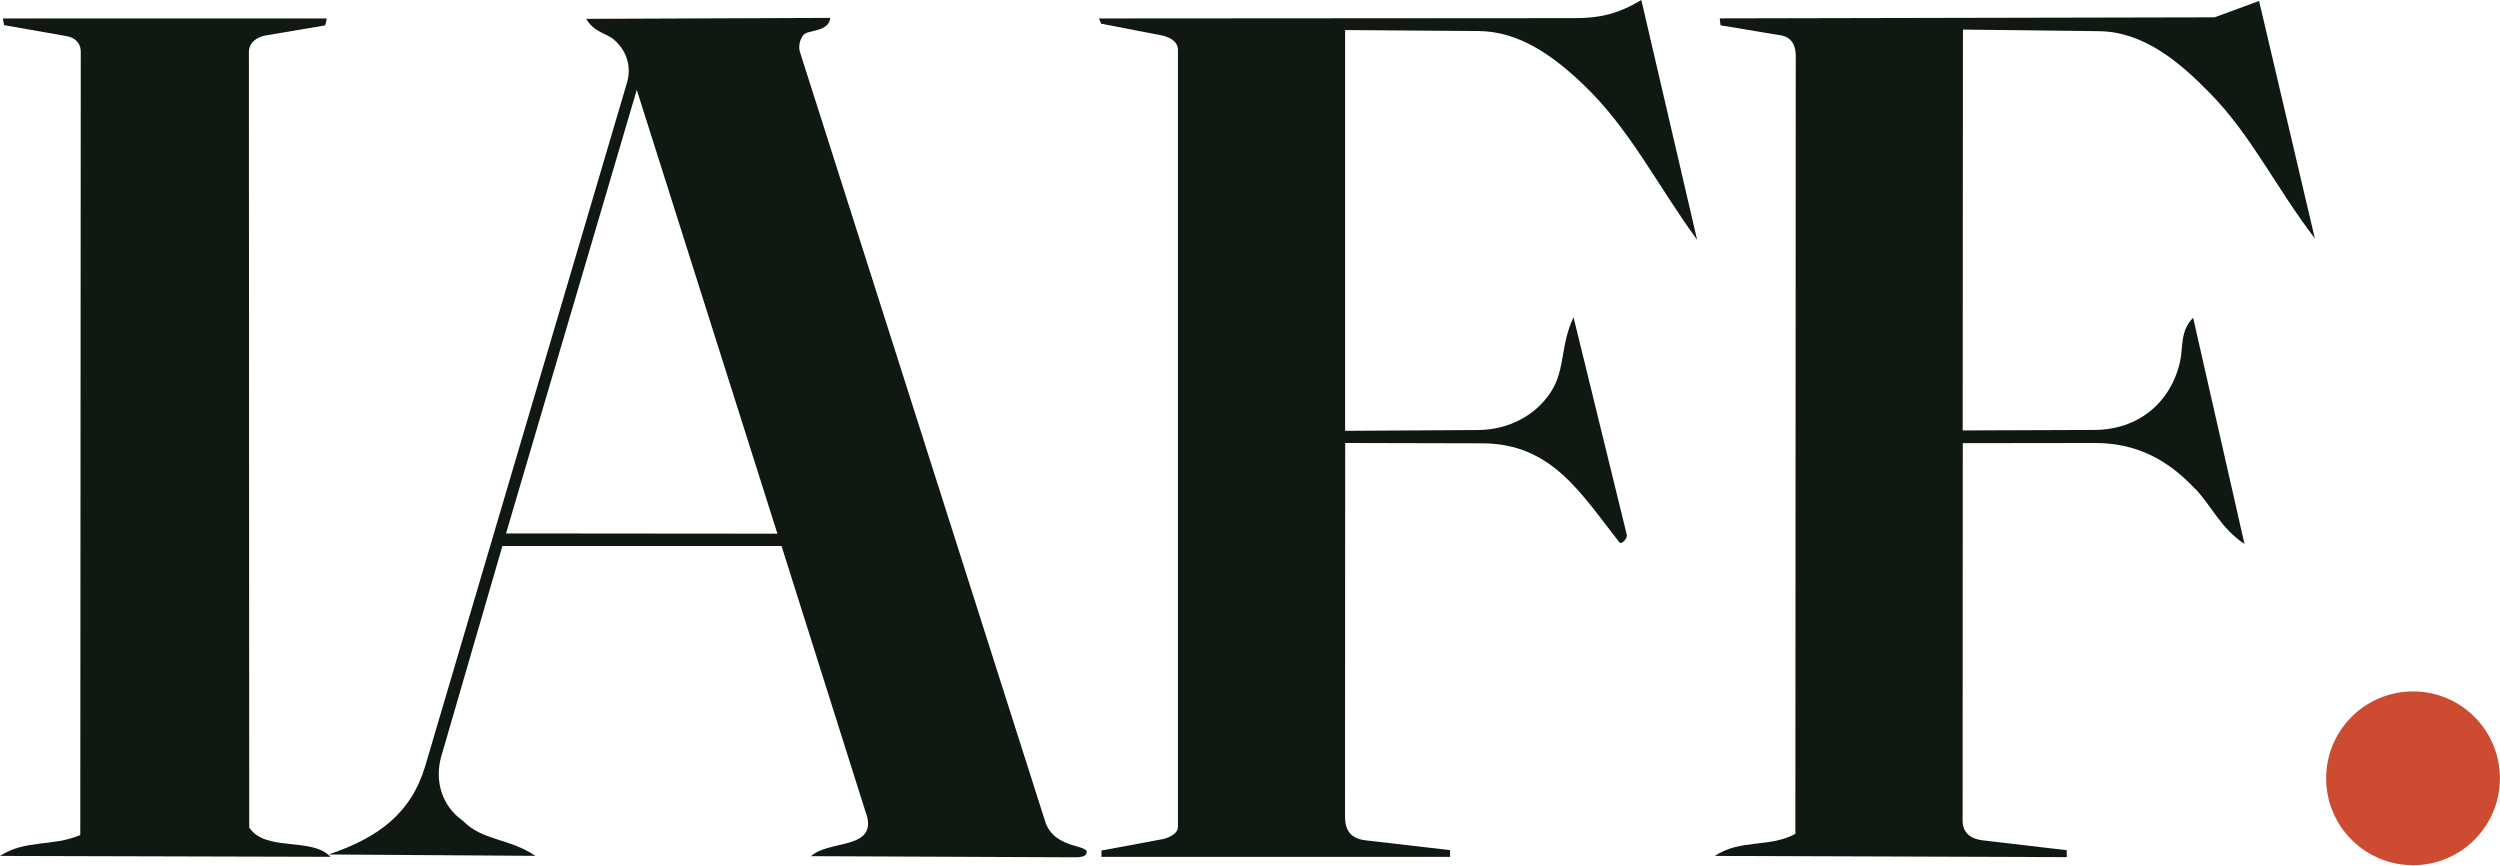
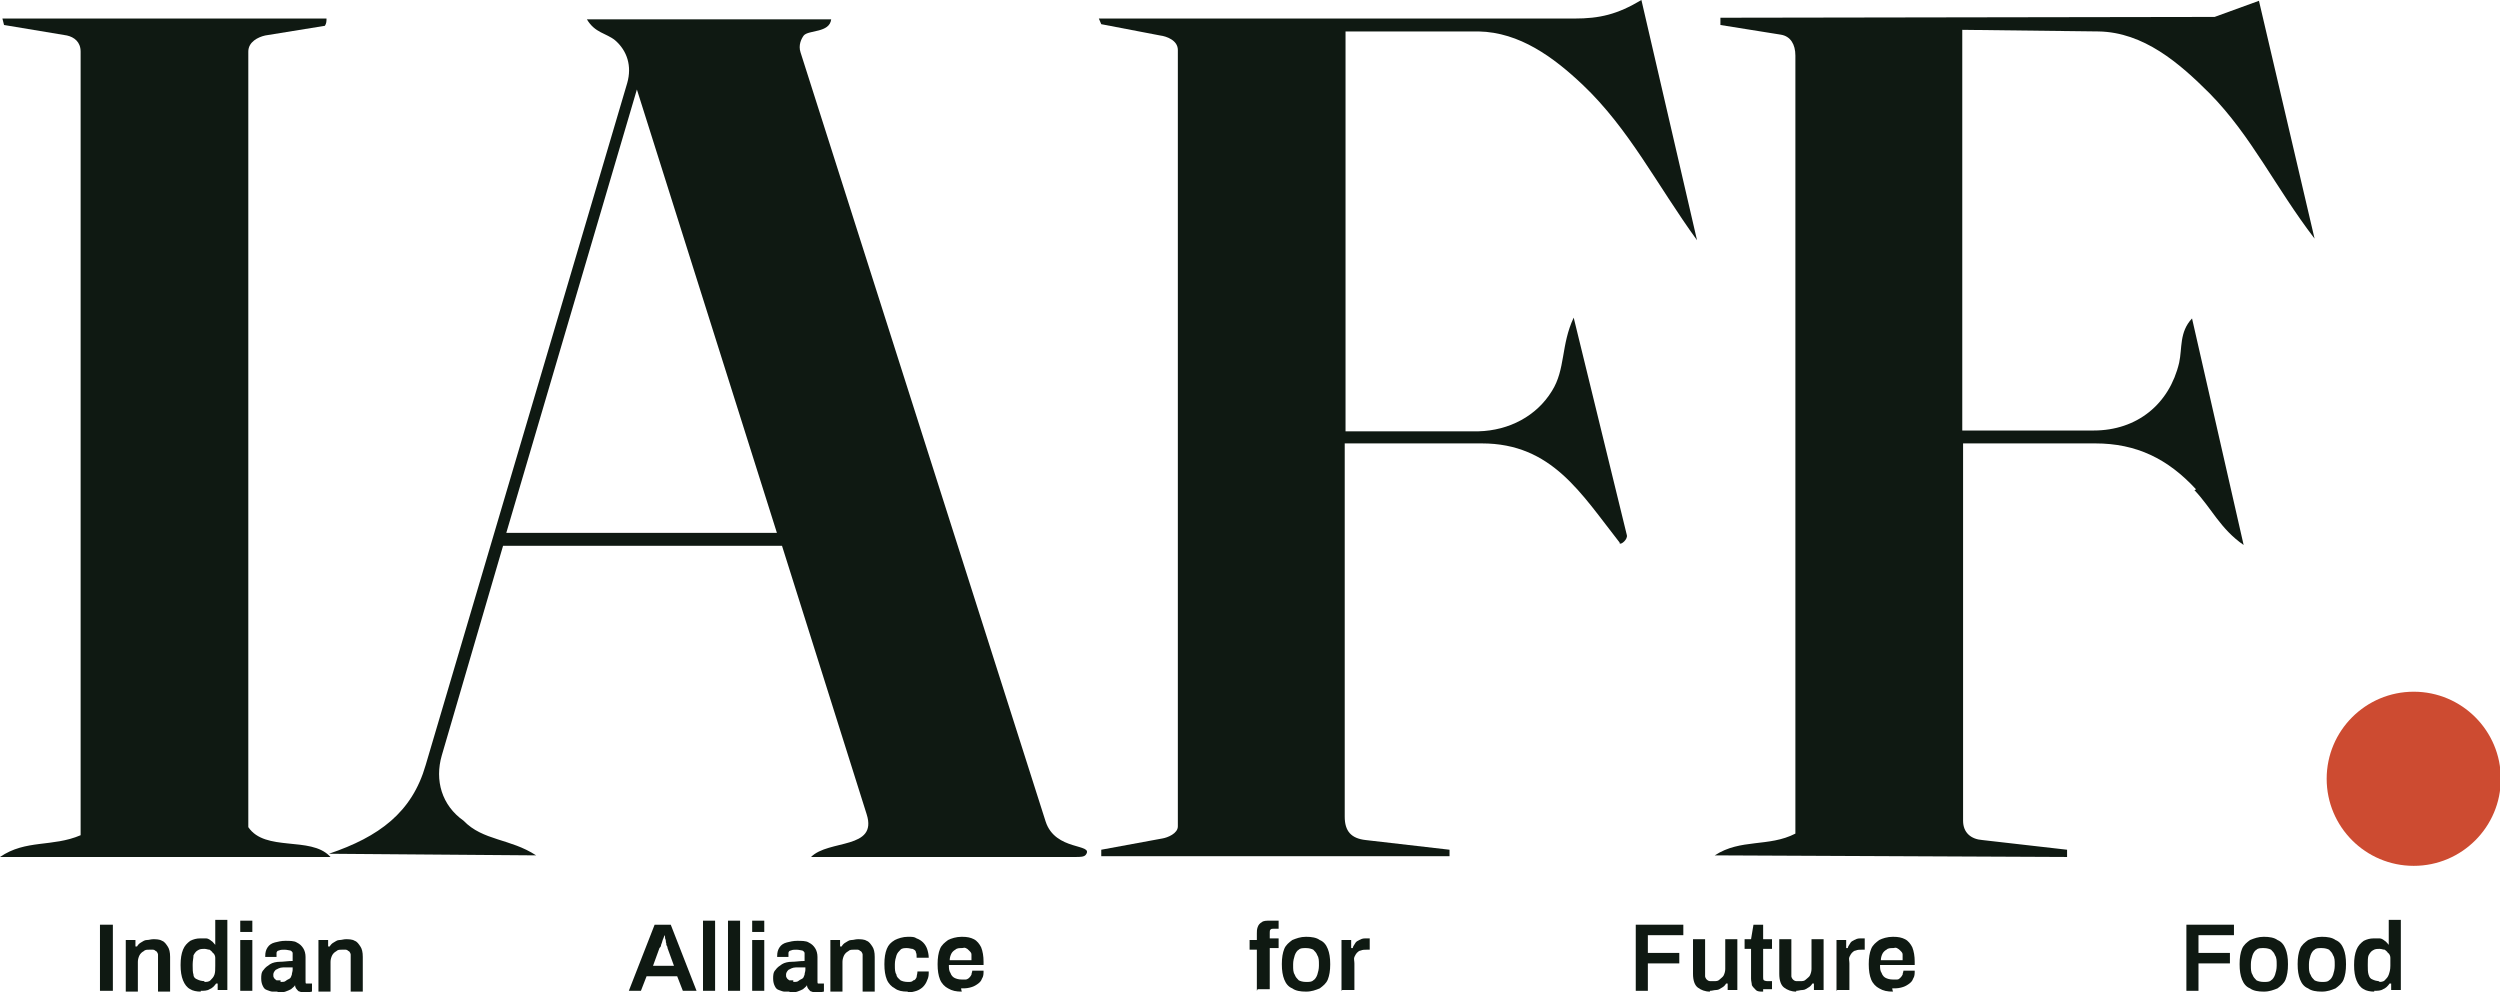
- <svg xmlns="http://www.w3.org/2000/svg" id="Layer_2" data-name="Layer 2" viewBox="0 0 310.16 107.35">
+ <svg xmlns="http://www.w3.org/2000/svg" id="Layer_2" version="1.1" viewBox="0 0 310.1 123">
  <defs>
    <style>
-       .cls-1 {
+       .st0 {
        fill: #cd4b31;
      }

-       .cls-2 {
+       .st1 {
        fill: #0f1912;
      }
    </style>
  </defs>
-   <g id="Layer_1-2" data-name="Layer 1">
+   <g id="Layer_1-2">
    <g>
      <g>
        <g>
-           <path class="cls-2" d="M200.93,67.31c-4.79-6.06-8.38-12.29-17.05-12.31l-16.99-.04-.02,46.36c0,1.82.82,2.74,2.58,2.94l10.45,1.21v.84s-43.25,0-43.25,0v-.79s7.58-1.41,7.58-1.41c.58-.11,1.91-.6,1.91-1.52V6.2c0-1.25-1.37-1.69-2.22-1.85l-7.3-1.41-.28-.65,58.99-.04c3.05,0,5.31-.46,8.3-2.25l6.92,29.75c-5.03-6.89-8.35-13.8-14.2-19.34-3.64-3.45-7.81-6.52-12.95-6.56l-16.52-.12v49.72s16.49-.1,16.49-.1c3.75-.02,7.2-1.78,9.13-4.87,1.7-2.74,1.09-5.72,2.72-9.11l6.6,26.95c.13.54-.68,1.25-.89.99Z" />
-           <path class="cls-2" d="M272.36,60.68c-3.5-3.76-7.44-5.73-12.48-5.72l-16.37.02-.02,46.83c0,1.53,1.03,2.27,2.45,2.44l10.47,1.23v.86s-43.67-.15-43.67-.15c3.24-2.14,6.71-.98,10-2.73l.05-96.51c0-1.44-.6-2.36-1.88-2.57l-7.46-1.24-.09-.86,61.38-.13,5.53-2.03,6.92,29.46c-4.88-6.37-7.81-12.71-13.03-18.04-3.76-3.84-8.19-7.61-13.76-7.67l-16.87-.2-.03,49.73,16.35-.06c5.35-.02,9.42-3.29,10.61-8.44.41-1.78-.02-3.85,1.63-5.47l6.37,28.06c-2.94-1.97-4.02-4.61-6.09-6.84Z" />
+           <path class="st1" d="M200.9,67.3c-4.8-6.1-8.4-12.3-17.1-12.3h-17s0,46.3,0,46.3c0,1.8.8,2.7,2.6,2.9l10.4,1.2v.8h-43.2v-.8l7.6-1.4c.6-.1,1.9-.6,1.9-1.5V6.2c0-1.2-1.4-1.7-2.2-1.8l-7.3-1.4-.3-.7h59c3.1,0,5.3-.5,8.3-2.3l6.9,29.8c-5-6.9-8.4-13.8-14.2-19.3-3.6-3.4-7.8-6.5-12.9-6.6h-16.5c0-.1,0,49.6,0,49.6h16.5c3.8-.1,7.2-1.9,9.1-5,1.7-2.7,1.1-5.7,2.7-9.1l6.6,27c.1.5-.7,1.2-.9,1h0Z" />
+           <path class="st1" d="M272.4,60.7c-3.5-3.8-7.4-5.7-12.5-5.7h-16.4s0,46.8,0,46.8c0,1.5,1,2.3,2.4,2.4l10.5,1.2v.9l-43.7-.2c3.2-2.1,6.7-1,10-2.7V6.9c0-1.4-.6-2.4-1.8-2.6l-7.5-1.2v-.9c0,0,61.3-.1,61.3-.1l5.5-2,6.9,29.5c-4.9-6.4-7.8-12.7-13-18-3.8-3.8-8.2-7.6-13.8-7.7l-16.9-.2v49.7s16.3,0,16.3,0c5.4,0,9.4-3.3,10.6-8.4.4-1.8,0-3.8,1.6-5.5l6.4,28.1c-2.9-2-4-4.6-6.1-6.8h0Z" />
        </g>
        <g>
-           <path class="cls-2" d="M107.48,101.03l-10.52-33.29h-34.63s-7.57,26.05-7.57,26.05c-.89,3.08.06,6.21,2.68,8.05,2.37,2.47,5.8,2.16,8.98,4.34l-25.66-.17c6.18-2.07,10.26-5.11,12.01-11.02L77.78,10.28c.62-2.11-.1-4.02-1.54-5.3-1.05-.93-2.46-.89-3.52-2.64l30.29-.12c-.24,1.86-2.8,1.39-3.38,2.17-.28.37-.65,1.24-.38,2.08l30.42,95.45c1.17,3.66,5.97,2.72,5.04,4.1-.18.26-.74.34-1.33.34l-32.76-.14c2.2-2.05,8.27-.76,6.87-5.21ZM96.45,66.21l-17.45-55.06-16.22,55.03,33.67.03Z" />
-           <path class="cls-2" d="M41.01,106.3l-41.01-.11c3.18-2.06,6.48-1.12,9.96-2.59l.06-97.16c0-1.22-.86-1.81-1.77-1.96L.51,3.12l-.16-.83h40.17c0,.28-.09.59-.19.86l-7.38,1.25c-.93.16-2.07.78-2.07,2.05l.04,96.21c2.02,3.08,7.7,1.13,10.09,3.64Z" />
+           <path class="st1" d="M107.5,101l-10.5-33.3h-34.6l-7.6,26c-.9,3.1,0,6.2,2.7,8.1,2.4,2.5,5.8,2.2,9,4.3l-25.7-.2c6.2-2.1,10.3-5.1,12-11L77.8,10.3c.6-2.1,0-4-1.5-5.3-1.1-.9-2.5-.9-3.5-2.6h30.3c-.2,1.7-2.8,1.3-3.4,2-.3.4-.7,1.2-.4,2.1l30.4,95.4c1.2,3.7,6,2.7,5,4.1-.2.3-.7.3-1.3.3h-32.8c2.2-2.2,8.3-.9,6.9-5.3h0ZM96.4,66.2l-17.4-55.1-16.2,55s33.7,0,33.7,0Z" />
+           <path class="st1" d="M41,106.3H0c3.2-2.2,6.5-1.2,10-2.7V6.4c0-1.2-.8-1.8-1.7-2L.5,3.1l-.2-.8h40.2c0,.3,0,.6-.2.9l-7.4,1.2c-.9.2-2.1.8-2.1,2v96.2c2.1,3.1,7.7,1.1,10.1,3.6Z" />
        </g>
      </g>
-       <circle class="cls-1" cx="299.37" cy="96.56" r="10.78" />
+       <circle class="st0" cx="299.4" cy="96.6" r="10.8" />
    </g>
  </g>
+   <g>
+     <path class="st1" d="M12.4,122.9v-8.2h1.6v8.2h-1.6Z" />
+     <path class="st1" d="M15.6,122.9v-6.3h1.2v.8h.2c.1-.2.3-.4.5-.5.2-.1.4-.3.7-.3s.5-.1.8-.1.8,0,1.1.2c.3.1.5.4.7.7.2.3.3.7.3,1.3v4.3h-1.5v-4c0-.2,0-.4,0-.6,0-.1-.1-.3-.2-.4-.1,0-.2-.2-.4-.2s-.3,0-.5,0c-.3,0-.5,0-.7.2-.2.1-.4.3-.5.5-.1.2-.2.5-.2.8v3.7h-1.5Z" />
+     <path class="st1" d="M24.9,123c-.5,0-1-.1-1.3-.3-.4-.2-.7-.6-.9-1.1-.2-.5-.3-1.1-.3-1.9s.1-1.4.3-1.9c.2-.5.5-.8.9-1.1.4-.2.8-.3,1.2-.3s.6,0,.8,0c.2,0,.5.2.6.3.2.1.3.3.5.5h0v-3.1h1.5v8.7h-1.2v-.8h-.2c-.2.3-.5.6-.8.7-.3.2-.7.2-1.1.2ZM25.3,121.8c.3,0,.6,0,.8-.2.2-.2.4-.4.5-.7s.1-.6.1-1.1v-.2c0-.3,0-.6,0-.8s-.1-.5-.3-.6c-.1-.2-.3-.3-.4-.4-.2,0-.4-.1-.6-.1-.4,0-.6,0-.9.2-.2.1-.4.4-.5.6,0,.3-.1.7-.1,1.1v.2c0,.4,0,.8.1,1.1,0,.3.2.5.5.6.2.1.5.2.9.2Z" />
+     <path class="st1" d="M29.8,115.6v-1.4h1.5v1.4h-1.5ZM29.8,122.9v-6.3h1.5v6.3h-1.5Z" />
+     <path class="st1" d="M34.4,123c-.2,0-.4,0-.6,0s-.4-.1-.7-.2-.4-.3-.5-.5c-.1-.2-.2-.5-.2-.9s0-.8.3-1.1c.2-.3.5-.5.8-.7.3-.2.8-.3,1.2-.3.5,0,1-.1,1.6-.1v-.5c0-.2,0-.3,0-.5,0-.1-.2-.3-.3-.3-.1,0-.4-.1-.7-.1s-.5,0-.7.1c-.2,0-.3.2-.3.3,0,.1,0,.2,0,.3v.2h-1.4s0,0,0-.1h0c0-.5.1-.8.3-1.1.2-.3.5-.5.9-.6.4-.1.8-.2,1.3-.2s1.1,0,1.4.2c.4.2.6.4.8.7.2.3.3.7.3,1.1v3c0,.2,0,.3.1.3,0,0,.2,0,.3,0h.4v1c0,0-.2,0-.3.1-.2,0-.3,0-.6,0s-.4,0-.6-.1c-.2,0-.3-.2-.4-.3-.1-.1-.2-.3-.2-.5h0c-.1.2-.3.3-.5.5-.2.1-.4.2-.7.3s-.5.1-.9.1ZM34.8,121.8c.2,0,.5,0,.6-.1s.3-.2.5-.3.2-.3.3-.5c0-.2.1-.4.1-.6v-.3c-.4,0-.8,0-1.2,0-.4,0-.7.2-.9.3-.2.2-.3.4-.3.6s0,.3.1.4c0,.1.2.2.3.3.1,0,.3,0,.5,0Z" />
+     <path class="st1" d="M39.5,122.9v-6.3h1.2v.8h.2c.1-.2.3-.4.5-.5.2-.1.4-.3.7-.3s.5-.1.8-.1.8,0,1.1.2c.3.1.5.4.7.7.2.3.3.7.3,1.3v4.3h-1.5v-4c0-.2,0-.4,0-.6,0-.1-.1-.3-.2-.4-.1,0-.2-.2-.4-.2s-.3,0-.5,0c-.3,0-.5,0-.7.2-.2.1-.4.3-.5.5-.1.2-.2.5-.2.8v3.7h-1.5Z" />
+     <path class="st1" d="M78,122.9l3.2-8.2h2l3.2,8.2h-1.7l-.7-1.8h-3.8l-.7,1.8h-1.6ZM80.8,119.8h2.8l-.8-2.2c0,0,0-.2-.1-.3s0-.3-.1-.4c0-.1,0-.3-.1-.5,0-.2,0-.3-.1-.4h0c0,.2-.1.3-.2.6s-.1.4-.2.6c0,.2-.1.3-.2.4l-.8,2.2Z" />
+     <path class="st1" d="M87.2,122.9v-8.7h1.5v8.7h-1.5Z" />
+     <path class="st1" d="M90.3,122.9v-8.7h1.5v8.7h-1.5Z" />
+     <path class="st1" d="M93.3,115.6v-1.4h1.5v1.4h-1.5ZM93.3,122.9v-6.3h1.5v6.3h-1.5Z" />
+     <path class="st1" d="M97.9,123c-.2,0-.4,0-.6,0s-.4-.1-.7-.2-.4-.3-.5-.5c-.1-.2-.2-.5-.2-.9s0-.8.3-1.1c.2-.3.5-.5.8-.7.3-.2.8-.3,1.2-.3.5,0,1-.1,1.6-.1v-.5c0-.2,0-.3,0-.5,0-.1-.2-.3-.3-.3-.1,0-.4-.1-.7-.1s-.5,0-.7.1c-.2,0-.3.2-.3.3,0,.1,0,.2,0,.3v.2h-1.4s0,0,0-.1h0c0-.5.1-.8.3-1.1.2-.3.5-.5.9-.6.4-.1.8-.2,1.3-.2s1.1,0,1.4.2c.4.2.6.4.8.7.2.3.3.7.3,1.1v3c0,.2,0,.3.1.3,0,0,.2,0,.3,0h.4v1c0,0-.2,0-.3.1-.2,0-.3,0-.6,0s-.4,0-.6-.1c-.2,0-.3-.2-.4-.3-.1-.1-.2-.3-.2-.5h0c-.1.2-.3.3-.5.5-.2.1-.4.2-.7.3s-.5.1-.9.1ZM98.4,121.8c.2,0,.5,0,.6-.1s.3-.2.5-.3.2-.3.3-.5c0-.2.1-.4.1-.6v-.3c-.4,0-.8,0-1.2,0-.4,0-.7.2-.9.3-.2.2-.3.4-.3.6s0,.3.1.4c0,.1.2.2.3.3.1,0,.3,0,.5,0Z" />
+     <path class="st1" d="M103,122.9v-6.3h1.2v.8h.2c.1-.2.3-.4.5-.5.2-.1.4-.3.7-.3s.5-.1.8-.1.8,0,1.1.2c.3.1.5.4.7.7.2.3.3.7.3,1.3v4.3h-1.5v-4c0-.2,0-.4,0-.6,0-.1-.1-.3-.2-.4-.1,0-.2-.2-.4-.2s-.3,0-.5,0c-.3,0-.5,0-.7.2-.2.1-.4.3-.5.5-.1.2-.2.5-.2.8v3.7h-1.5Z" />
+     <path class="st1" d="M112.6,123c-.7,0-1.2-.1-1.6-.4-.4-.2-.8-.6-1-1.1s-.3-1.1-.3-1.9.1-1.4.3-1.9c.2-.5.5-.8,1-1.1.4-.2,1-.4,1.6-.4s.8,0,1.1.2c.3.1.6.3.8.5s.4.5.5.8c.1.3.2.7.2,1.1h-1.5c0-.3,0-.5-.1-.7,0-.2-.2-.3-.4-.4-.2,0-.4-.1-.7-.1s-.6,0-.8.2c-.2.2-.4.4-.5.7-.1.3-.2.7-.2,1.1v.2c0,.4,0,.8.2,1.1,0,.3.3.5.5.7.2.1.5.2.9.2s.5,0,.7-.2c.2,0,.3-.2.4-.4,0-.2.1-.4.1-.7h1.4c0,.4,0,.7-.2,1.1-.1.3-.3.6-.5.8-.2.2-.5.4-.8.5-.3.1-.7.2-1.1.2Z" />
+     <path class="st1" d="M119.3,123c-.7,0-1.2-.1-1.7-.4-.4-.2-.8-.6-1-1.1-.2-.5-.3-1.1-.3-1.9s.1-1.4.3-1.9c.2-.5.6-.8,1-1.1.4-.2,1-.4,1.7-.4s1.1.1,1.5.3c.4.2.7.6.9,1,.2.5.3,1.1.3,1.8v.4h-4.3c0,.4,0,.7.2,1,.1.3.3.5.5.6.2.1.5.2.9.2s.4,0,.5,0,.3-.1.4-.2c.1-.1.2-.2.3-.4,0-.2.1-.3.1-.5h1.4c0,.4,0,.7-.2,1-.1.3-.3.5-.6.7-.3.2-.5.3-.9.4s-.7.1-1.1.1ZM117.8,119.1h2.7c0-.3,0-.5,0-.7,0-.2-.1-.3-.3-.5s-.2-.2-.4-.3-.3,0-.5,0c-.3,0-.6,0-.8.2-.2.1-.4.3-.5.5-.1.2-.2.5-.2.8Z" />
+     <path class="st1" d="M155.9,122.9v-5.1h-.9v-1.2h.9v-.8c0-.3,0-.5.1-.8s.3-.5.5-.6c.2-.2.6-.2,1-.2s.2,0,.4,0c.1,0,.2,0,.4,0,.1,0,.2,0,.3,0v1h-.6c-.2,0-.3,0-.4.1s-.1.2-.1.4v.7h1.1v1.2h-1.1v5.1h-1.5Z" />
+     <path class="st1" d="M162,123c-.7,0-1.3-.1-1.7-.4-.5-.2-.8-.6-1-1.1-.2-.5-.3-1.1-.3-1.9s.1-1.4.3-1.9c.2-.5.6-.8,1-1.1.5-.2,1-.4,1.7-.4s1.3.1,1.7.4c.5.2.8.6,1,1.1.2.5.3,1.1.3,1.9s-.1,1.4-.3,1.9c-.2.5-.6.8-1,1.1-.5.2-1,.4-1.7.4ZM162,121.8c.4,0,.7,0,.9-.2.2-.1.4-.4.5-.7.1-.3.2-.7.2-1.1v-.2c0-.4,0-.8-.2-1.1-.1-.3-.3-.5-.5-.7-.2-.1-.5-.2-.9-.2s-.7,0-.9.2c-.2.1-.4.4-.5.7-.1.3-.2.7-.2,1.1v.2c0,.4,0,.8.2,1.1.1.3.3.5.5.7.2.1.5.2.9.2Z" />
+     <path class="st1" d="M166.4,122.9v-6.3h1.2v1h.2c0-.2.2-.4.3-.6s.3-.3.5-.4c.2-.1.4-.2.7-.2s.2,0,.4,0c.1,0,.2,0,.2,0v1.4h-.4c-.2,0-.5,0-.7.1-.2,0-.4.2-.5.3-.1.1-.2.3-.3.5s0,.5,0,.8v3.3h-1.5Z" />
+     <path class="st1" d="M202.9,122.9v-8.2h5.9v1.3h-4.4v2.2h3.9v1.3h-3.9v3.4h-1.6Z" />
+     <path class="st1" d="M212.1,123c-.6,0-1.1-.2-1.5-.5s-.6-.9-.6-1.7v-4.3h1.5v4c0,.2,0,.4,0,.6,0,.1.1.3.2.4,0,0,.2.2.4.2.1,0,.3,0,.5,0,.3,0,.5,0,.7-.2s.4-.3.5-.5c.1-.2.2-.5.2-.8v-3.7h1.5v6.3h-1.2v-.8h-.2c-.1.2-.3.4-.5.5-.2.1-.4.3-.7.3s-.5.1-.8.1Z" />
+     <path class="st1" d="M218.7,123c-.4,0-.7,0-.9-.2-.2-.2-.4-.4-.5-.6,0-.2-.1-.5-.1-.8v-3.7h-.8v-1.2h.8l.3-1.8h1.2v1.8h1.1v1.2h-1.1v3.5c0,.2,0,.3.1.4,0,0,.2.1.4.1h.6v1c0,0-.2,0-.3,0s-.2,0-.4,0c-.1,0-.2,0-.4,0Z" />
+     <path class="st1" d="M222.8,123c-.6,0-1.1-.2-1.5-.5s-.6-.9-.6-1.7v-4.3h1.5v4c0,.2,0,.4,0,.6,0,.1.1.3.2.4,0,0,.2.2.4.2.1,0,.3,0,.5,0,.3,0,.5,0,.7-.2s.4-.3.5-.5c.1-.2.2-.5.2-.8v-3.7h1.5v6.3h-1.2v-.8h-.2c-.1.2-.3.4-.5.5-.2.1-.4.3-.7.3s-.5.1-.8.1Z" />
+     <path class="st1" d="M227.8,122.9v-6.3h1.2v1h.2c0-.2.2-.4.3-.6s.3-.3.5-.4c.2-.1.4-.2.7-.2s.2,0,.4,0c.1,0,.2,0,.2,0v1.4h-.4c-.2,0-.5,0-.7.1-.2,0-.4.2-.5.3-.1.1-.2.3-.3.5s0,.5,0,.8v3.3h-1.5Z" />
+     <path class="st1" d="M234.8,123c-.7,0-1.2-.1-1.7-.4-.4-.2-.8-.6-1-1.1-.2-.5-.3-1.1-.3-1.9s.1-1.4.3-1.9c.2-.5.6-.8,1-1.1.4-.2,1-.4,1.7-.4s1.1.1,1.5.3c.4.2.7.6.9,1,.2.5.3,1.1.3,1.8v.4h-4.3c0,.4,0,.7.2,1,.1.3.3.5.5.6s.5.2.9.2.4,0,.5,0c.2,0,.3-.1.4-.2.1-.1.2-.2.3-.4,0-.2.1-.3.1-.5h1.4c0,.4,0,.7-.2,1-.1.3-.3.5-.6.7-.3.2-.5.3-.9.4s-.7.1-1.1.1ZM233.3,119.1h2.7c0-.3,0-.5,0-.7,0-.2-.1-.3-.3-.5-.1-.1-.2-.2-.4-.3s-.3,0-.5,0c-.3,0-.6,0-.8.2-.2.1-.4.3-.5.5s-.2.5-.2.8Z" />
+     <path class="st1" d="M271.2,122.9v-8.2h5.9v1.3h-4.4v2.2h3.9v1.3h-3.9v3.4h-1.6Z" />
+     <path class="st1" d="M280.8,123c-.7,0-1.3-.1-1.7-.4-.5-.2-.8-.6-1-1.1-.2-.5-.3-1.1-.3-1.9s.1-1.4.3-1.9c.2-.5.6-.8,1-1.1.5-.2,1-.4,1.7-.4s1.3.1,1.7.4c.5.2.8.6,1,1.1.2.5.3,1.1.3,1.9s-.1,1.4-.3,1.9c-.2.5-.6.8-1,1.1-.5.2-1,.4-1.7.4ZM280.8,121.8c.4,0,.7,0,.9-.2.2-.1.4-.4.5-.7.1-.3.2-.7.2-1.1v-.2c0-.4,0-.8-.2-1.1-.1-.3-.3-.5-.5-.7-.2-.1-.5-.2-.9-.2s-.7,0-.9.2c-.2.1-.4.4-.5.7-.1.3-.2.7-.2,1.1v.2c0,.4,0,.8.2,1.1.1.3.3.5.5.7.2.1.5.2.9.2Z" />
+     <path class="st1" d="M288,123c-.7,0-1.3-.1-1.7-.4-.5-.2-.8-.6-1-1.1-.2-.5-.3-1.1-.3-1.9s.1-1.4.3-1.9c.2-.5.6-.8,1-1.1.5-.2,1-.4,1.7-.4s1.3.1,1.7.4c.5.2.8.6,1,1.1.2.5.3,1.1.3,1.9s-.1,1.4-.3,1.9c-.2.5-.6.8-1,1.1-.5.2-1,.4-1.7.4ZM288,121.8c.4,0,.7,0,.9-.2.2-.1.4-.4.5-.7.1-.3.2-.7.2-1.1v-.2c0-.4,0-.8-.2-1.1-.1-.3-.3-.5-.5-.7-.2-.1-.5-.2-.9-.2s-.7,0-.9.2c-.2.1-.4.4-.5.7-.1.3-.2.7-.2,1.1v.2c0,.4,0,.8.2,1.1.1.3.3.5.5.7.2.1.5.2.9.2Z" />
+     <path class="st1" d="M294.5,123c-.5,0-1-.1-1.3-.3-.4-.2-.7-.6-.9-1.1-.2-.5-.3-1.1-.3-1.9s.1-1.4.3-1.9c.2-.5.5-.8.9-1.1.4-.2.8-.3,1.2-.3s.6,0,.8,0c.2,0,.5.2.6.3.2.1.3.3.5.5h0v-3.1h1.5v8.7h-1.2v-.8h-.2c-.2.3-.5.6-.8.7-.3.2-.7.2-1.1.2ZM295,121.8c.3,0,.6,0,.8-.2.2-.2.4-.4.5-.7s.2-.6.2-1.1v-.2c0-.3,0-.6,0-.8,0-.2-.1-.5-.3-.6-.1-.2-.3-.3-.4-.4-.2,0-.4-.1-.6-.1-.4,0-.6,0-.9.2-.2.1-.4.4-.5.6s-.1.7-.1,1.1v.2c0,.4,0,.8.1,1.1s.2.5.5.6c.2.1.5.2.9.2Z" />
+   </g>
</svg>
